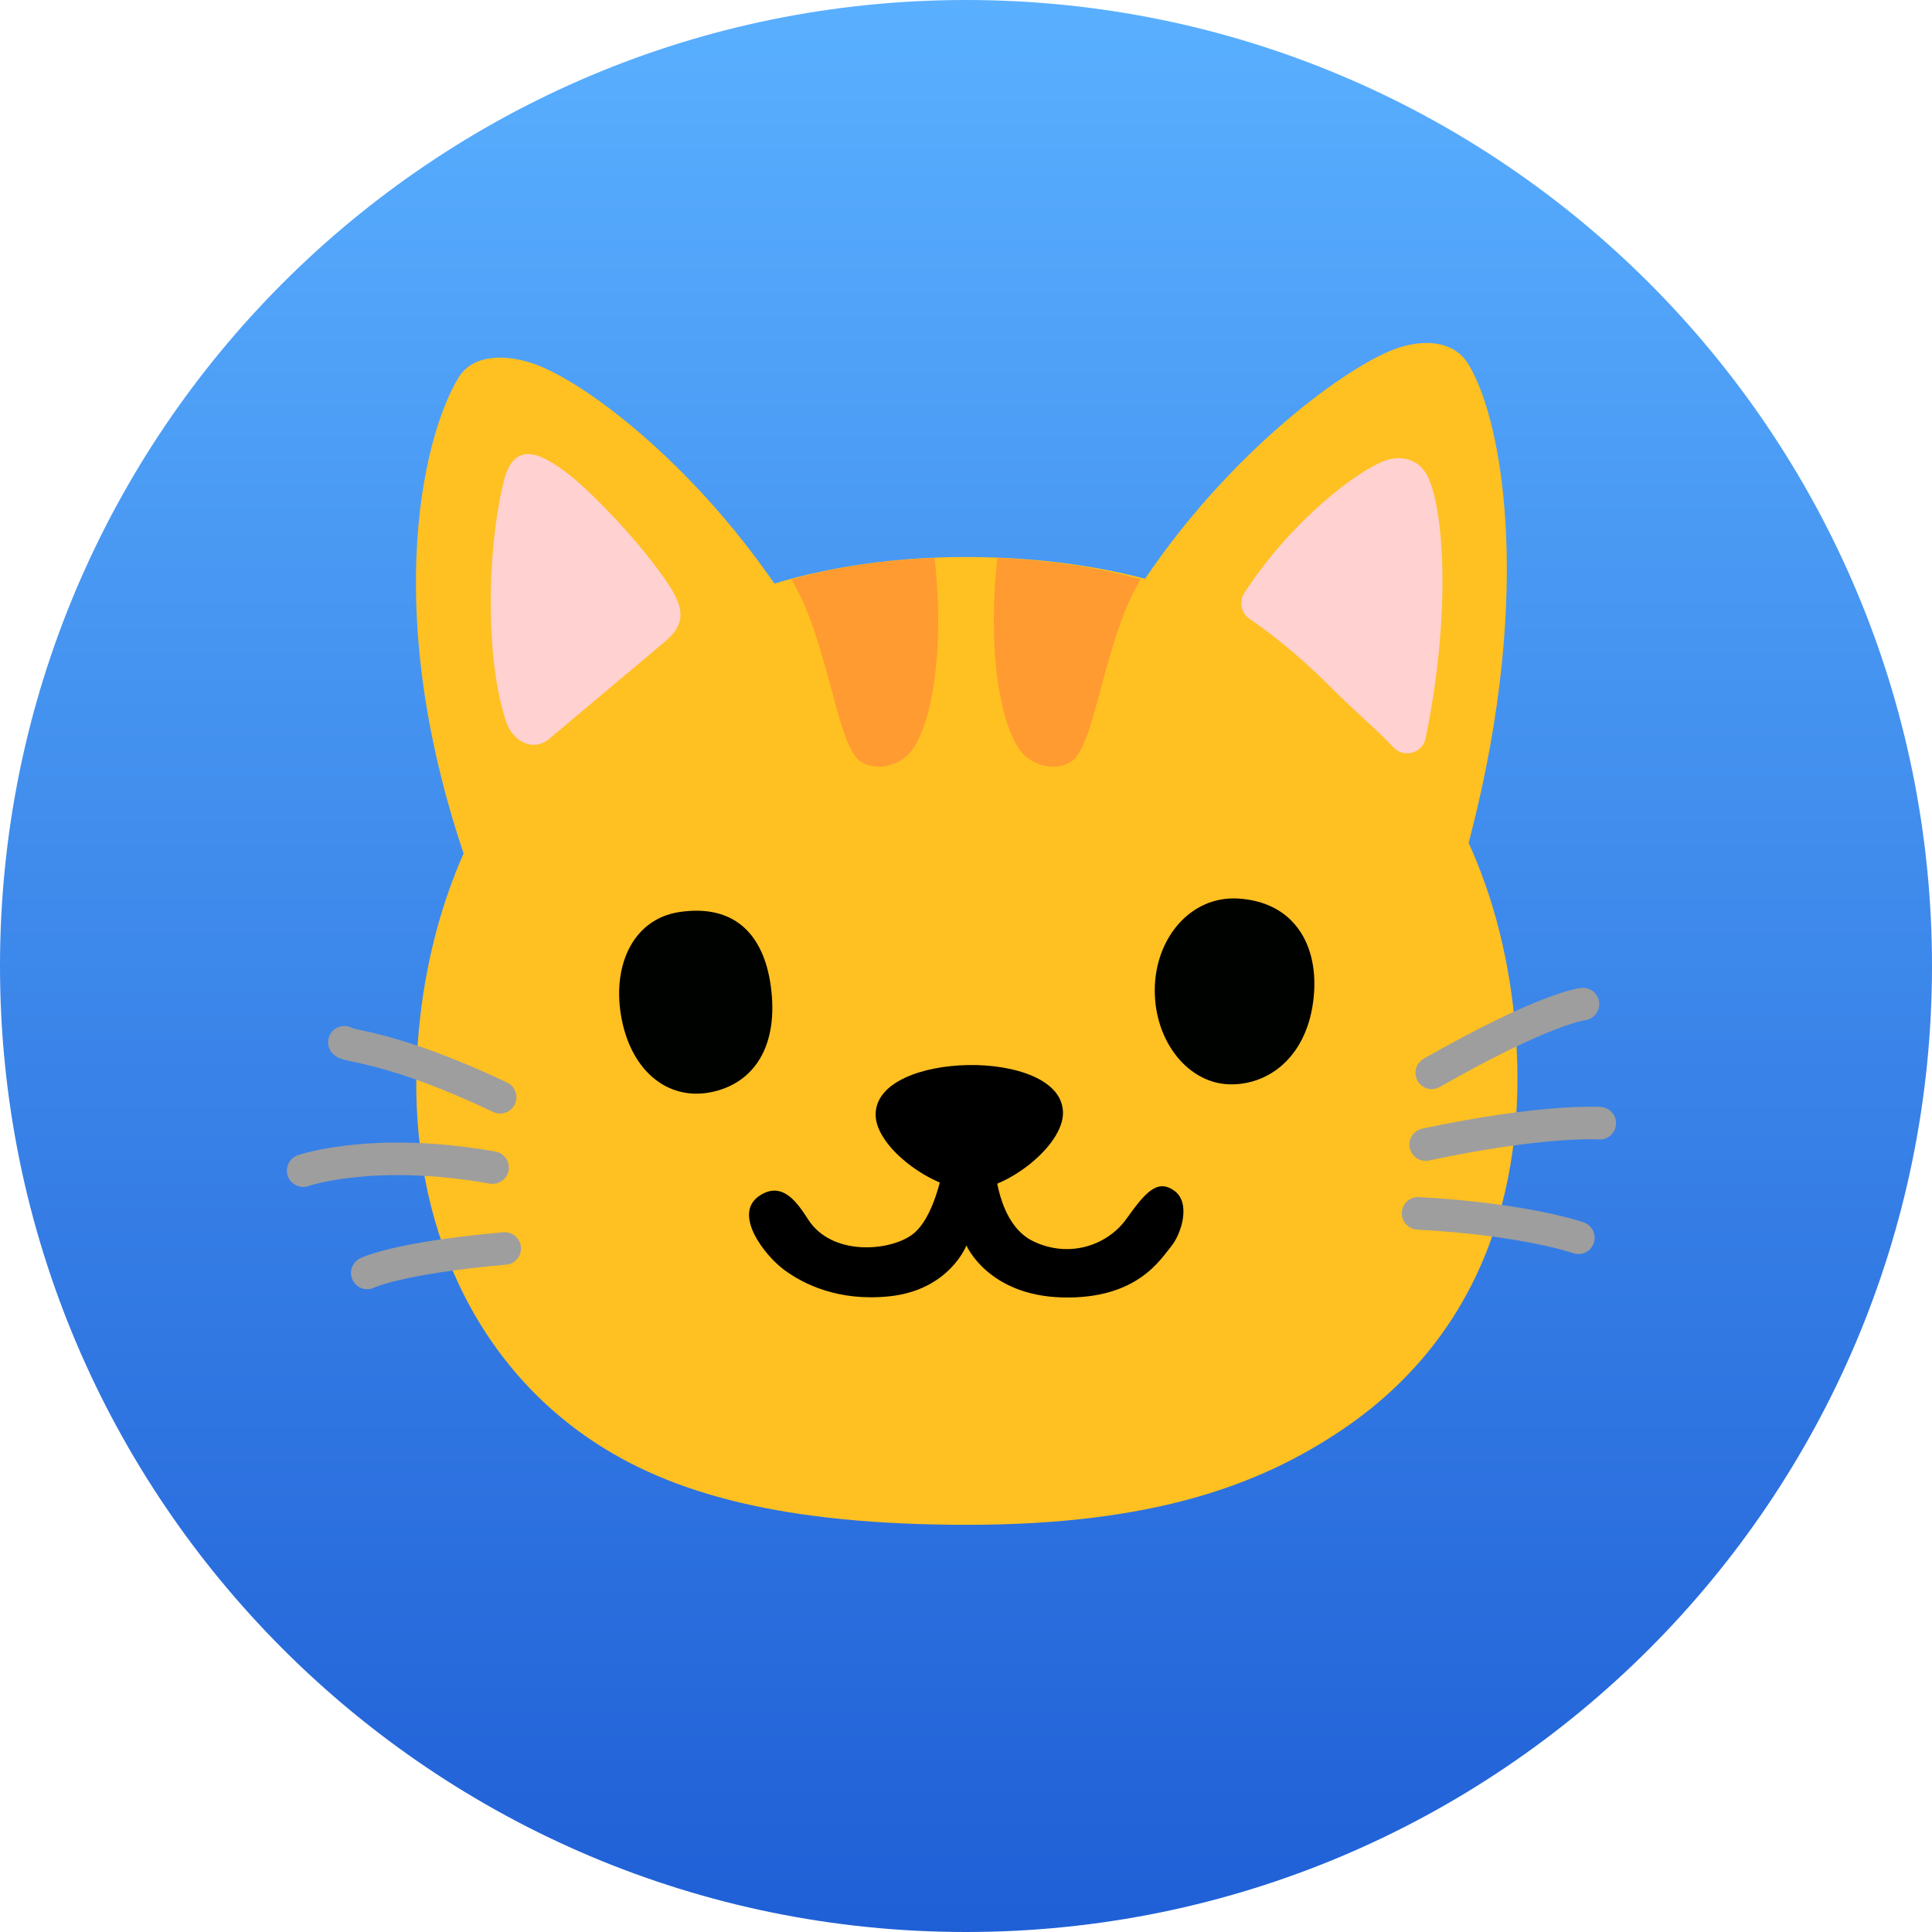
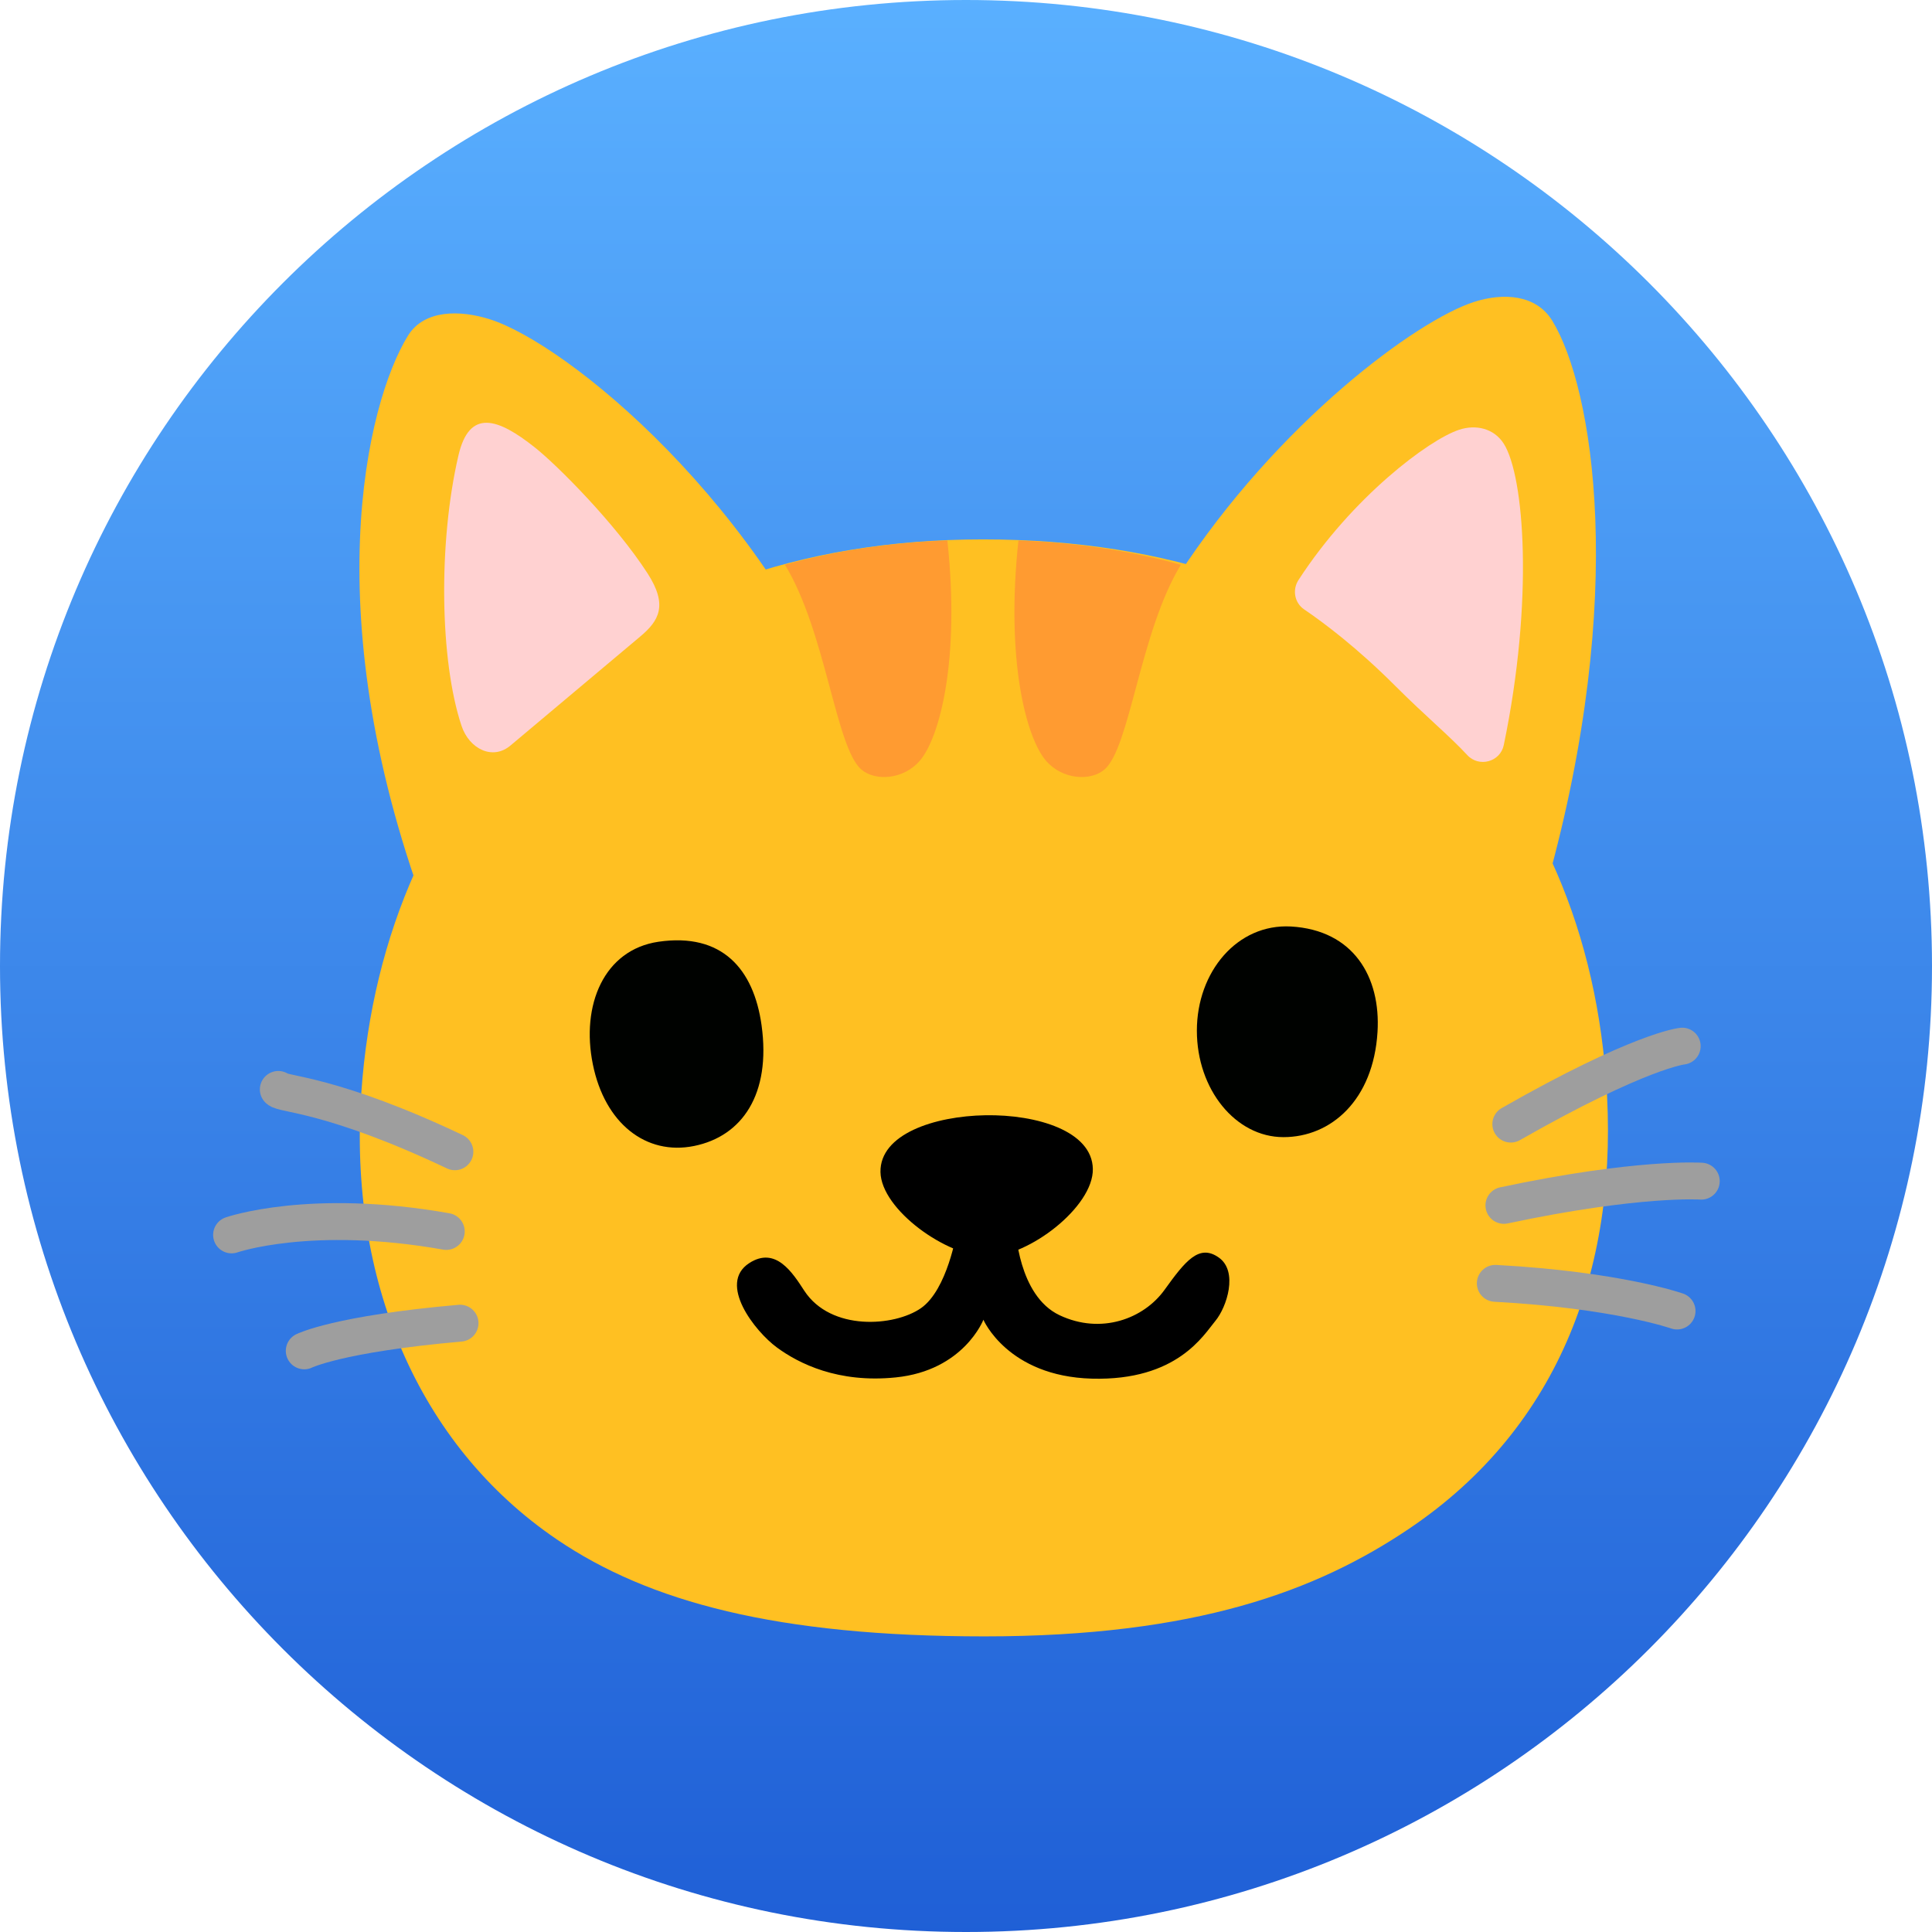
<svg xmlns="http://www.w3.org/2000/svg" viewBox="0 0 128 128" width="128" height="128">
  <defs>
    <linearGradient id="cat-bg" x1="0" y1="0" x2="0" y2="1">
      <stop offset="0" stop-color="#5AB0FF" />
      <stop offset="1" stop-color="#1F5FD6" />
    </linearGradient>
  </defs>
  <circle cx="64" cy="64" r="64" fill="url(#cat-bg)" />
-   <svg x="18" y="18" width="92" height="92" viewBox="0 0 128 128">
+   <svg x="12.98" y="14.31" width="104.28" height="104.28" viewBox="0 0 128 128">
    <path style="fill:#FFC022;" d="M114.67,70.19C112.71,44.22,94.44,26.3,64,26.3S15.25,45.33,13.45,71.31  c-1.05,15.14,4.58,28.63,15.91,36.32c7.46,5.07,17.88,7.88,34.77,7.88c17.18,0,27.03-3.71,34.49-8.73  C111.05,98.43,115.8,85.11,114.67,70.19z" />
    <g>
      <g>
        <g>
          <path style="fill:#FFC022;" d="M53.72,42.6C46.3,23.4,30.1,10.34,23.87,8.39c-2.35-0.74-5.3-0.81-6.63,1.35     c-3.36,5.45-7.66,22.95,1.85,47.78L53.72,42.6z" />
        </g>
        <path style="fill:#FFD1D1;" d="M36.12,34.21c1.54-1.29,2.29-2.55,0.6-5.16c-2.62-4.05-7.33-8.78-9.16-10.23    c-3-2.38-5.32-3.18-6.21,0.65c-1.65,7.08-1.52,16.69,0.25,21.99c0.62,1.87,2.54,2.86,4.02,1.57L36.12,34.21z" />
      </g>
    </g>
    <path style="fill:#FF9B31;" d="M54.12,45.02c1.13,0.96,3.42,0.82,4.75-0.72c1.61-1.87,3.29-8.17,2.24-17.91  c-4.67,0.17-9.09,0.84-13.21,1.97C51.23,33.82,52.03,43.24,54.12,45.02z" />
    <path style="fill:#FF9B31;" d="M73.88,45.02c-1.13,0.96-3.42,0.82-4.75-0.72c-1.61-1.87-3.29-8.17-2.24-17.91  c4.67,0.17,9.09,0.84,13.21,1.97C76.77,33.82,75.97,43.24,73.88,45.02z" />
    <g>
      <path style="fill:#FFC022;" d="M79.9,29.22c8.08-12.41,19.38-20.75,24.07-22.24c2.32-0.74,5.02-0.62,6.34,1.55   c3.32,5.45,6.13,22.24-0.42,45.75L85.96,42.74L79.9,29.22z" />
    </g>
    <g>
      <path style="fill:#FFD1D1;" d="M97.55,38.23c2.43,2.43,4.41,4.06,5.84,5.61c0.95,1.03,2.69,0.56,2.97-0.82   c2.45-11.8,1.67-21.86,0-24.5c-0.8-1.26-2.29-1.59-3.65-1.13c-2.44,0.81-8.66,5.45-13.05,12.22c-0.51,0.79-0.32,1.85,0.46,2.38   C91.7,33.06,94.46,35.13,97.55,38.23z" />
    </g>
    <path d="M55.67,77.75c-0.05-3.08,4.37-4.55,8.54-4.62c4.18-0.07,8.68,1.29,8.73,4.37c0.05,3.08-5.22,7.13-8.54,7.13  C61.09,84.63,55.73,80.82,55.67,77.75z" />
    <g>
      <g>
        <path style="fill:none;stroke:#9E9E9E;stroke-width:3;stroke-linecap:round;stroke-miterlimit:10;" d="M6.7,71.03    c0.34,0.41,4.41,0.35,14.36,5.07" />
        <path style="fill:none;stroke:#9E9E9E;stroke-width:3;stroke-linecap:round;stroke-miterlimit:10;" d="M2.9,82.86    c0,0,6.42-2.24,17.46-0.28" />
        <path style="fill:none;stroke:#9E9E9E;stroke-width:3;stroke-linecap:round;stroke-miterlimit:10;" d="M8.81,92.29    c0,0,2.74-1.38,12.67-2.25" />
      </g>
      <g>
        <path style="fill:none;stroke:#9E9E9E;stroke-width:3;stroke-linecap:round;stroke-miterlimit:10;" d="M120.87,67.51    c0,0-3.41,0.33-13.94,6.34" />
        <path style="fill:none;stroke:#9E9E9E;stroke-width:3;stroke-linecap:round;stroke-miterlimit:10;" d="M122.42,78.49    c0,0-5.09-0.36-16.05,1.97" />
        <path style="fill:none;stroke:#9E9E9E;stroke-width:3;stroke-linecap:round;stroke-miterlimit:10;" d="M120.45,89.05    c0,0-4.83-1.71-14.78-2.25" />
      </g>
    </g>
    <path style="fill:#000200;" d="M96.09,66.37c-0.34,5.51-3.76,8.54-7.65,8.54s-7.04-3.88-7.04-8.66c0-4.78,3.28-8.71,7.65-8.47  C94.12,58.07,96.37,61.87,96.09,66.37z" />
    <path style="fill:#000200;" d="M46,65.81c0.78,5.61-1.58,9.03-5.49,9.82c-3.91,0.79-7.26-1.84-8.23-6.64  c-0.98-4.81,0.9-9.32,5.34-9.97C42.77,58.27,45.36,61.22,46,65.81z" />
    <path d="M44.99,85.16c-2.57,1.67,0.47,5.54,2.25,6.85c1.78,1.31,4.98,2.92,9.67,2.44c5.54-0.56,7.13-4.69,7.13-4.69  s1.97,4.6,8.82,4.79c6.95,0.19,9.1-3.57,10.04-4.69c0.94-1.13,1.88-4.04,0.28-5.16c-1.6-1.13-2.72,0.28-4.41,2.63  c-1.69,2.35-5.16,3.66-8.54,2.06s-3.57-7.04-3.57-7.04l-4.79,0.28c0,0-0.75,4.69-2.91,6.19c-2.16,1.5-7.32,1.88-9.48-1.41  C48.53,85.95,47.15,83.75,44.99,85.16z" />
  </svg>
</svg>
